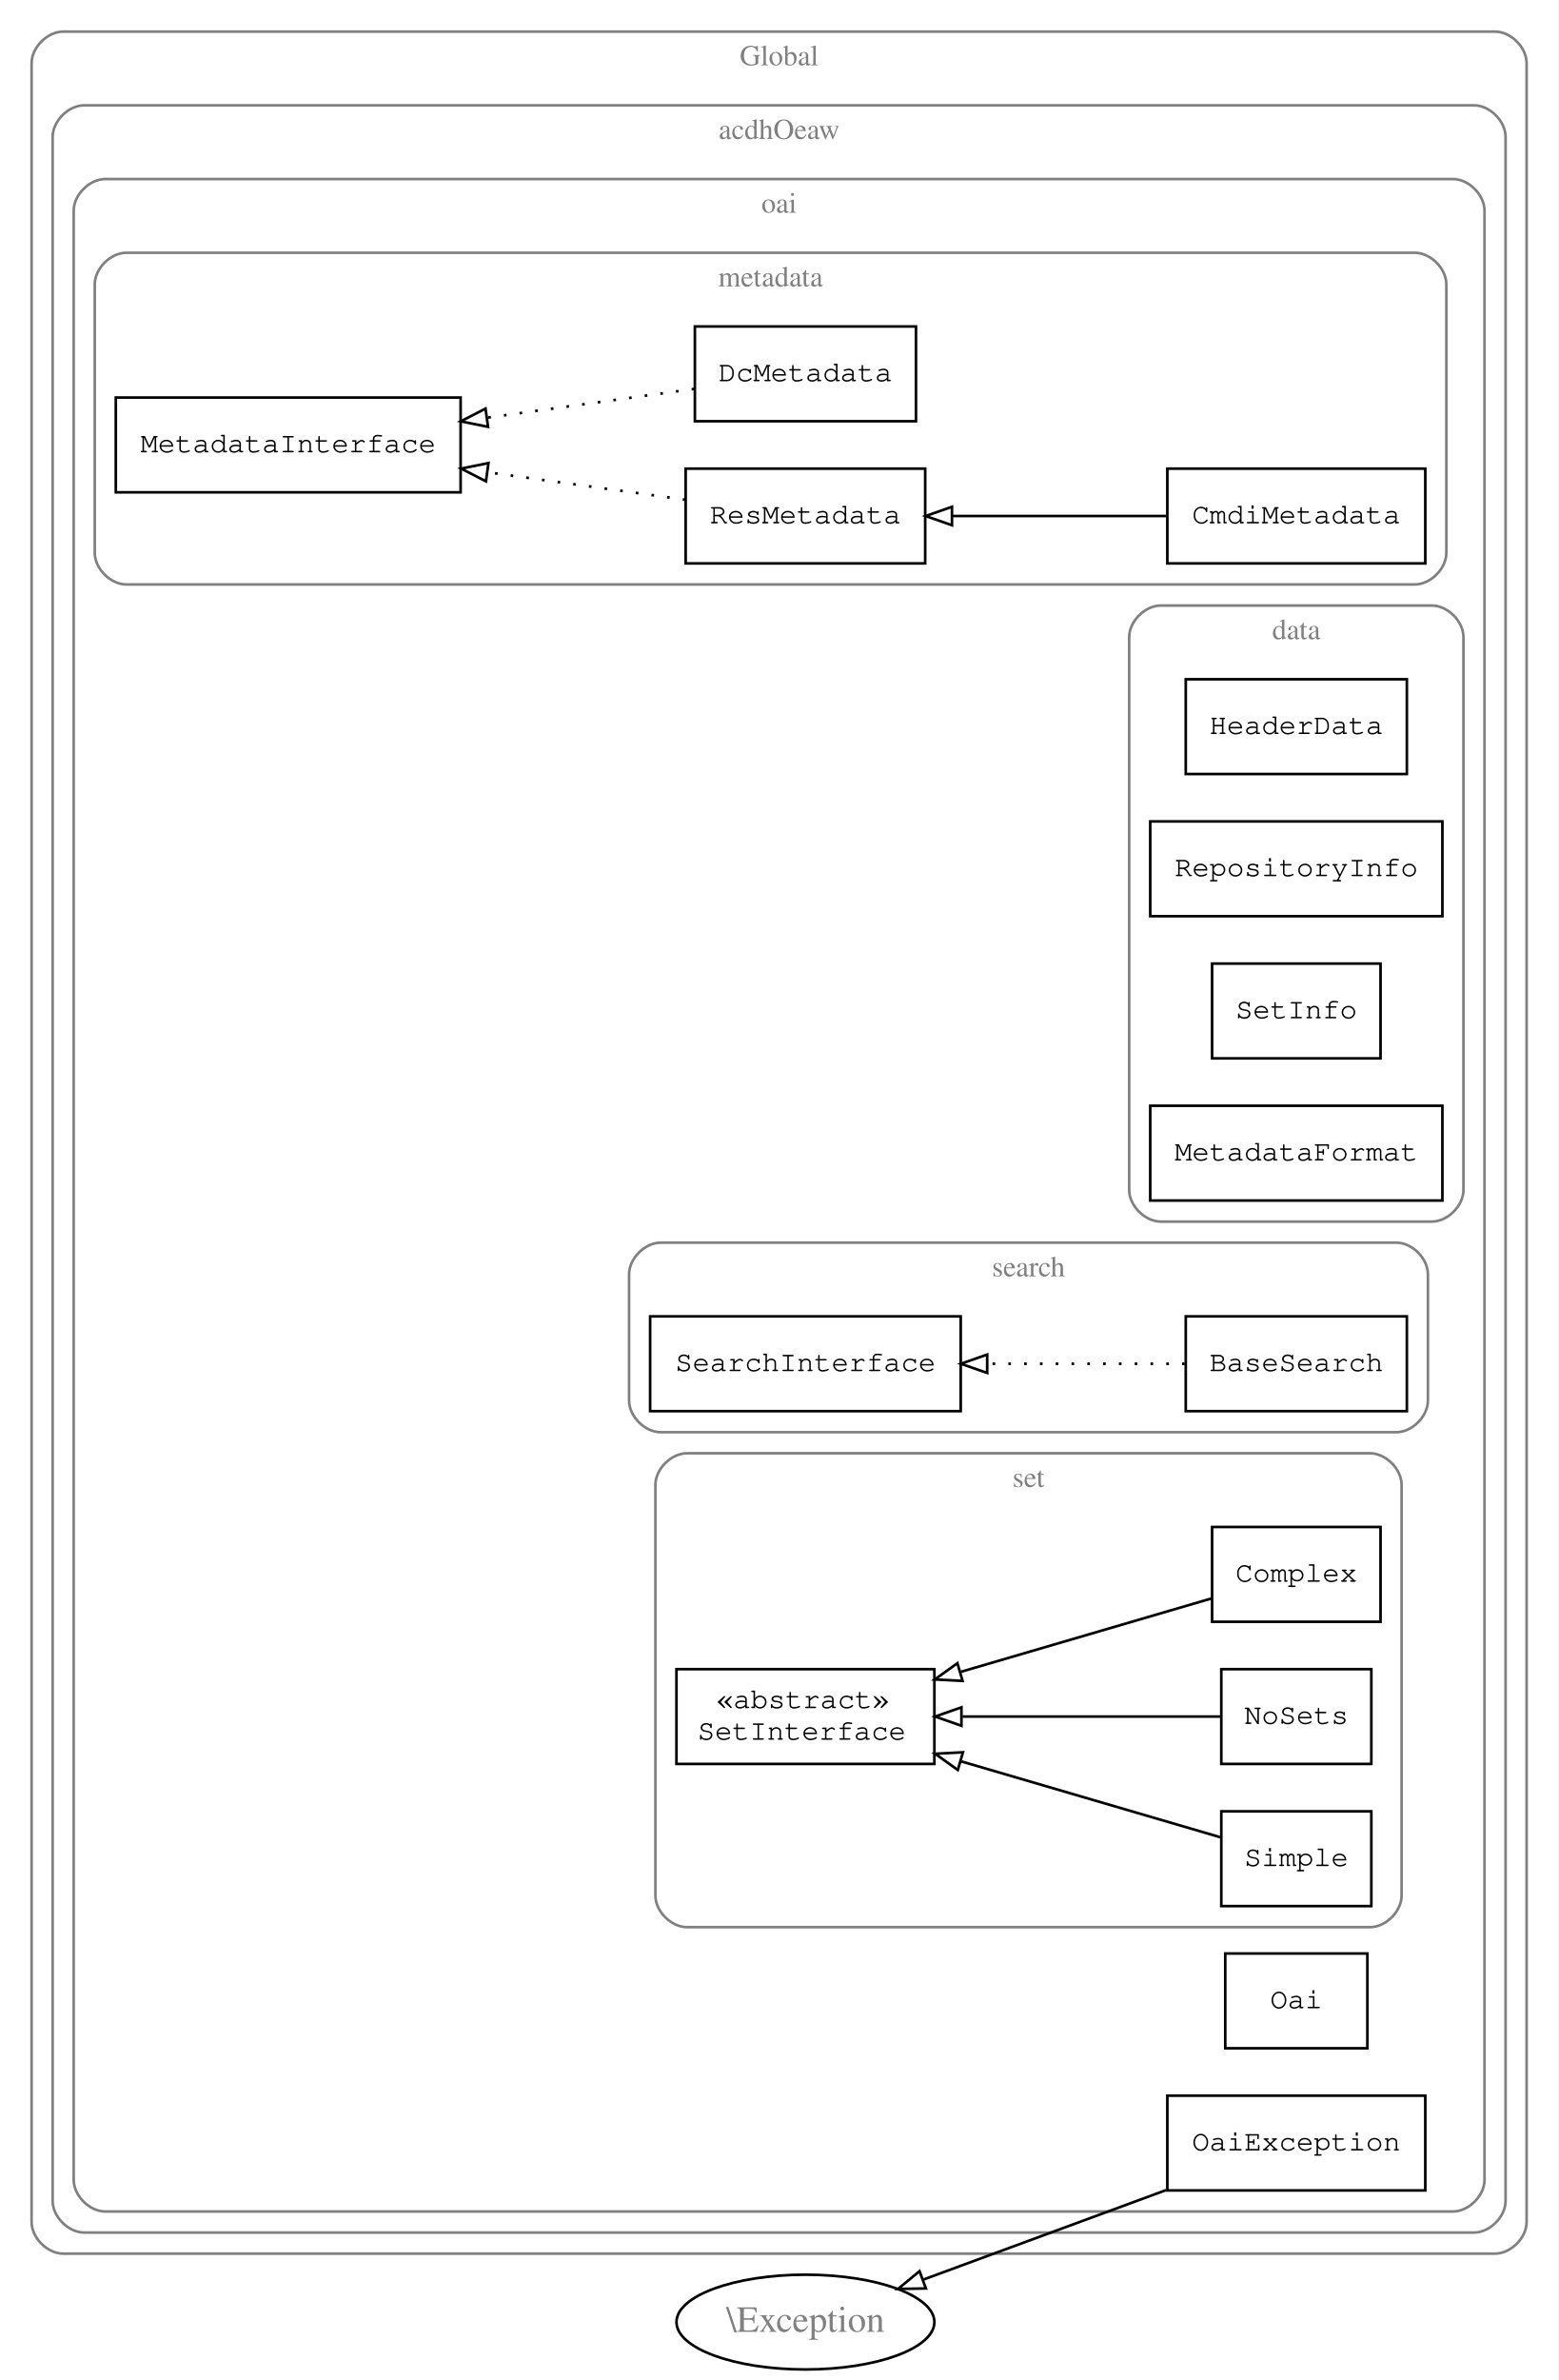
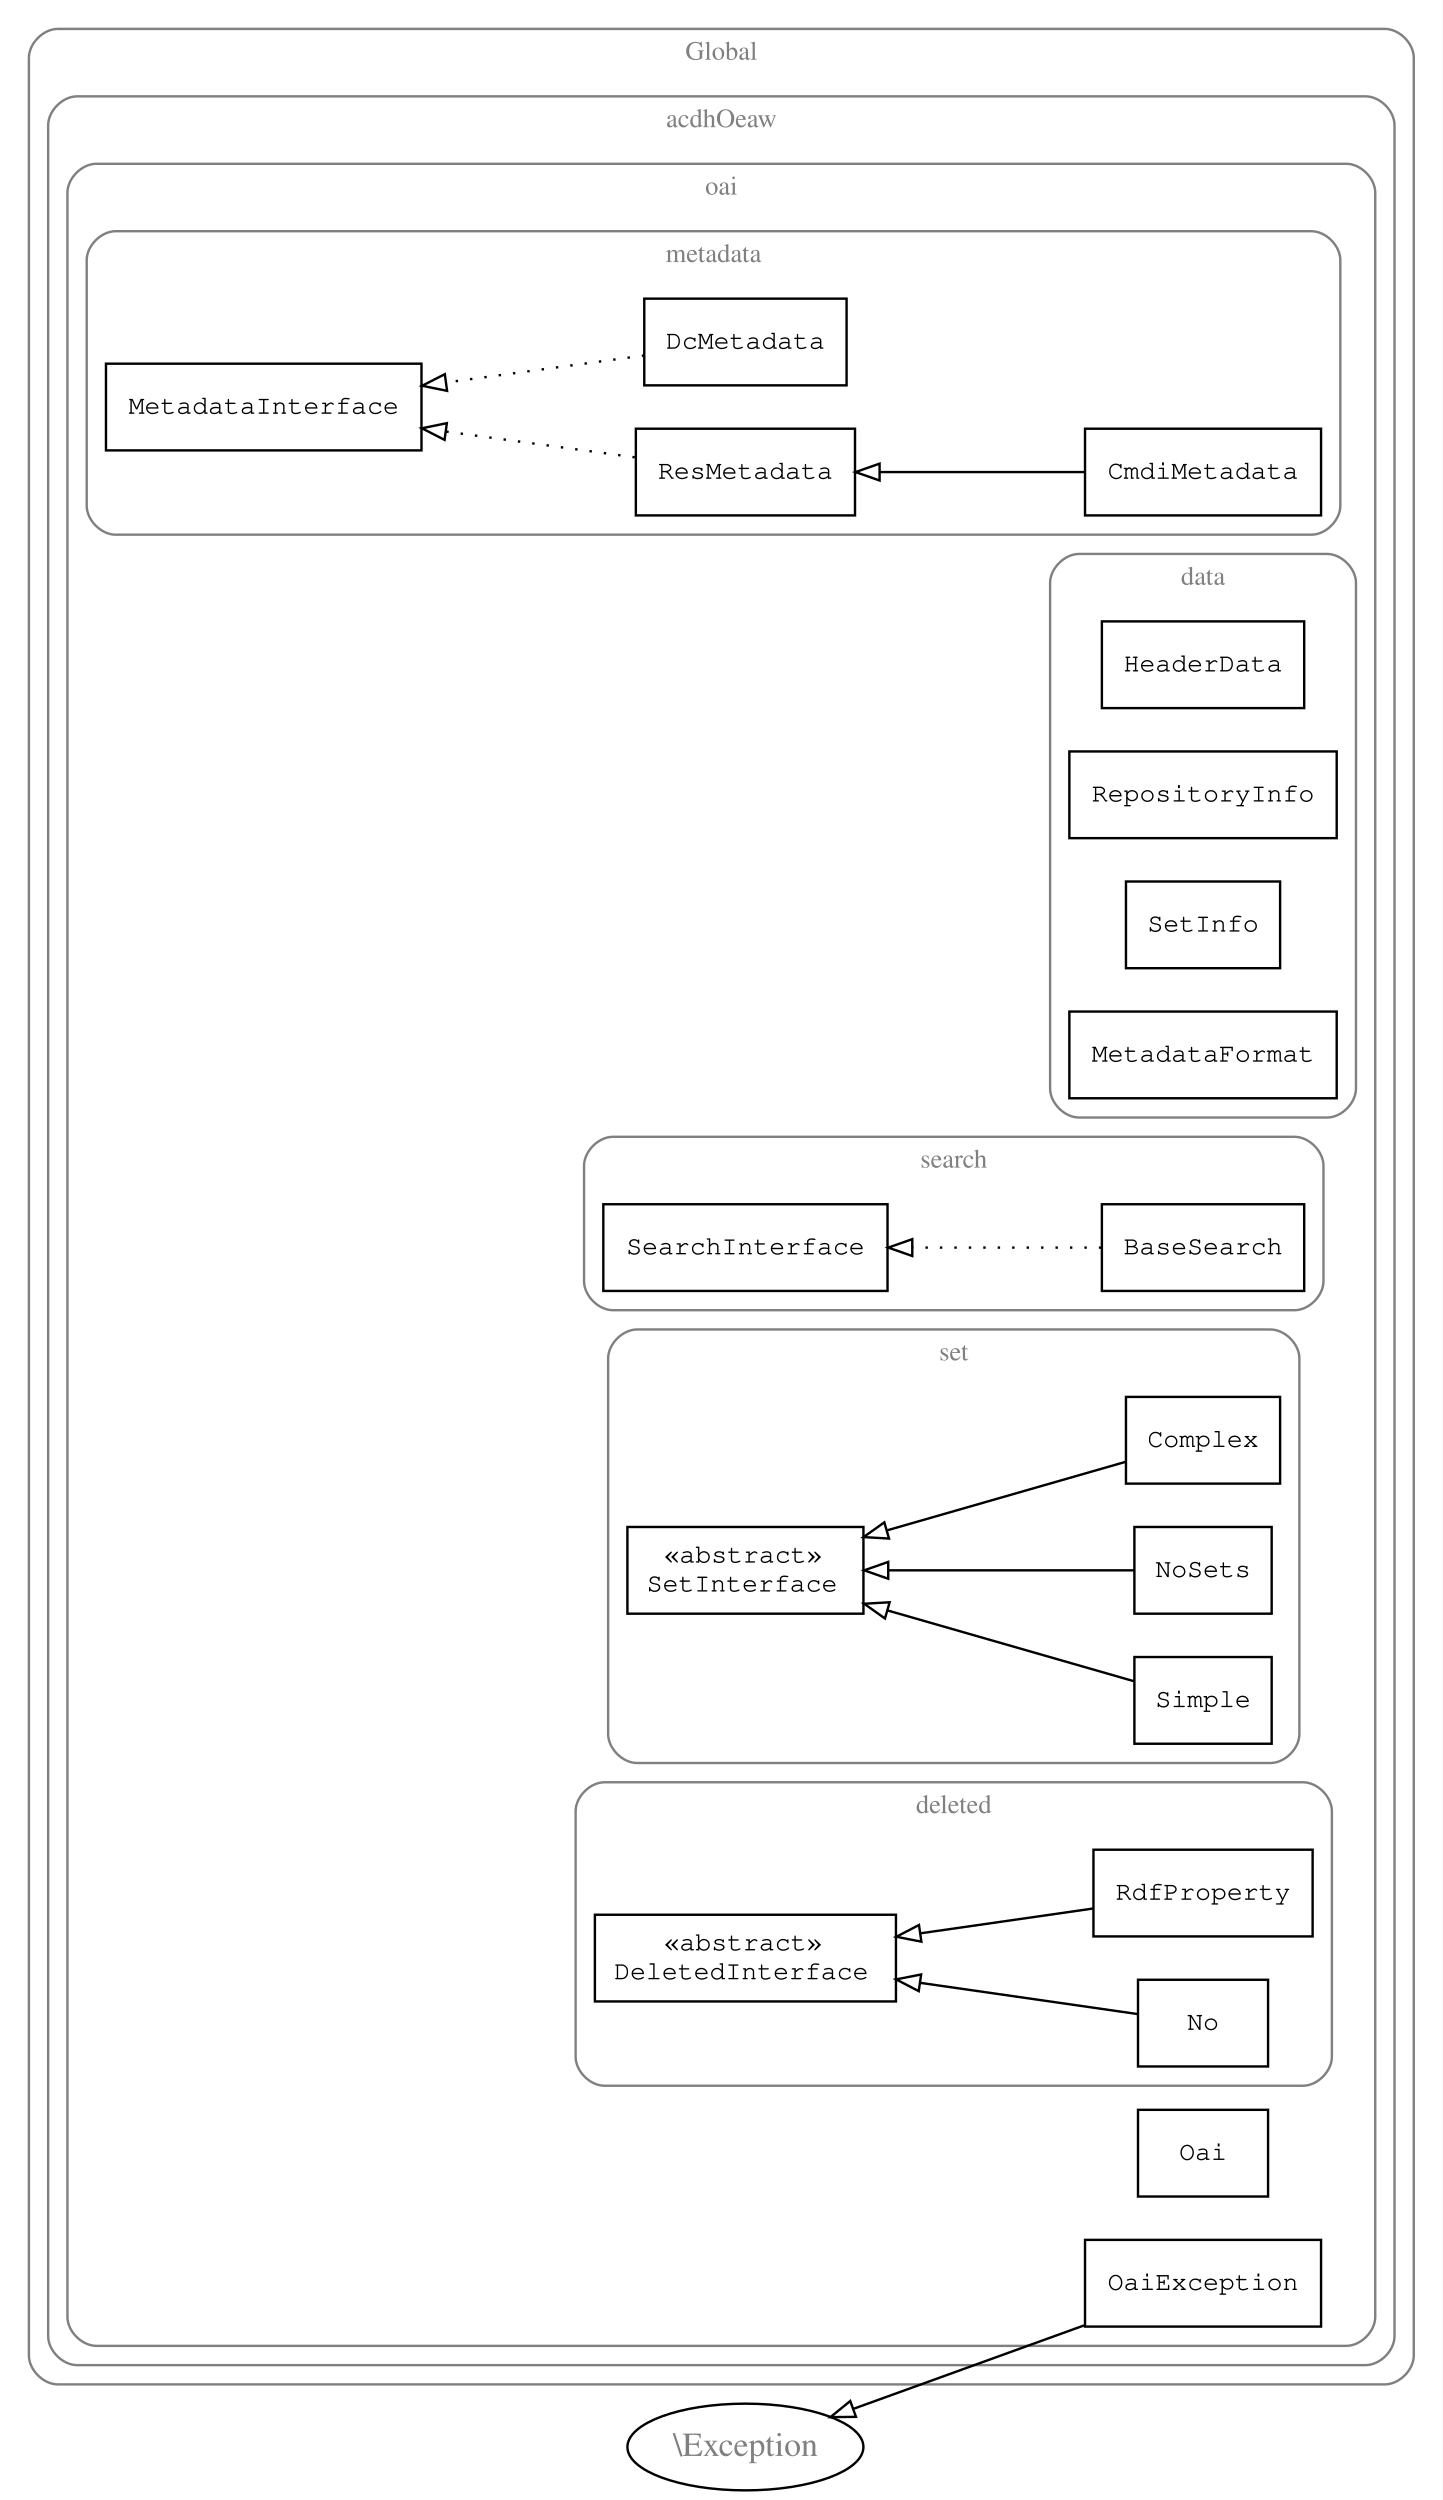
- <svg xmlns="http://www.w3.org/2000/svg" width="592pt" height="904pt" viewBox="0.00 0.00 592.00 904.00">
-   <g id="graph0" class="graph" transform="scale(1 1) rotate(0) translate(4 900)">
-     <polygon fill="white" stroke="none" points="-4,4 -4,-900 588,-900 588,4 -4,4" />
+ <svg xmlns="http://www.w3.org/2000/svg" width="599pt" height="1038pt" viewBox="0.00 0.00 599.00 1038.00">
+   <g id="graph0" class="graph" transform="scale(1 1) rotate(0) translate(4 1034)">
+     <polygon fill="white" stroke="none" points="-4,4 -4,-1034 595,-1034 595,4 -4,4" />
    <g id="clust1" class="cluster">
-       <path fill="none" stroke="gray" d="M20,-44C20,-44 564,-44 564,-44 570,-44 576,-50 576,-56 576,-56 576,-876 576,-876 576,-882 570,-888 564,-888 564,-888 20,-888 20,-888 14,-888 8,-882 8,-876 8,-876 8,-56 8,-56 8,-50 14,-44 20,-44" />
-       <text text-anchor="middle" x="292" y="-875.2" font-family="Times,serif" font-size="11.00" fill="gray">Global</text>
+       <path fill="none" stroke="gray" d="M20,-44C20,-44 571,-44 571,-44 577,-44 583,-50 583,-56 583,-56 583,-1010 583,-1010 583,-1016 577,-1022 571,-1022 571,-1022 20,-1022 20,-1022 14,-1022 8,-1016 8,-1010 8,-1010 8,-56 8,-56 8,-50 14,-44 20,-44" />
+       <text text-anchor="middle" x="295.5" y="-1009.2" font-family="Times,serif" font-size="11.00" fill="gray">Global</text>
    </g>
    <g id="clust2" class="cluster">
-       <path fill="none" stroke="gray" d="M28,-52C28,-52 556,-52 556,-52 562,-52 568,-58 568,-64 568,-64 568,-848 568,-848 568,-854 562,-860 556,-860 556,-860 28,-860 28,-860 22,-860 16,-854 16,-848 16,-848 16,-64 16,-64 16,-58 22,-52 28,-52" />
-       <text text-anchor="middle" x="292" y="-847.2" font-family="Times,serif" font-size="11.00" fill="gray">acdhOeaw</text>
+       <path fill="none" stroke="gray" d="M28,-52C28,-52 563,-52 563,-52 569,-52 575,-58 575,-64 575,-64 575,-982 575,-982 575,-988 569,-994 563,-994 563,-994 28,-994 28,-994 22,-994 16,-988 16,-982 16,-982 16,-64 16,-64 16,-58 22,-52 28,-52" />
+       <text text-anchor="middle" x="295.5" y="-981.2" font-family="Times,serif" font-size="11.00" fill="gray">acdhOeaw</text>
    </g>
    <g id="clust3" class="cluster">
-       <path fill="none" stroke="gray" d="M36,-60C36,-60 548,-60 548,-60 554,-60 560,-66 560,-72 560,-72 560,-820 560,-820 560,-826 554,-832 548,-832 548,-832 36,-832 36,-832 30,-832 24,-826 24,-820 24,-820 24,-72 24,-72 24,-66 30,-60 36,-60" />
-       <text text-anchor="middle" x="292" y="-819.2" font-family="Times,serif" font-size="11.00" fill="gray">oai</text>
+       <path fill="none" stroke="gray" d="M36,-60C36,-60 555,-60 555,-60 561,-60 567,-66 567,-72 567,-72 567,-954 567,-954 567,-960 561,-966 555,-966 555,-966 36,-966 36,-966 30,-966 24,-960 24,-954 24,-954 24,-72 24,-72 24,-66 30,-60 36,-60" />
+       <text text-anchor="middle" x="295.5" y="-953.2" font-family="Times,serif" font-size="11.00" fill="gray">oai</text>
    </g>
    <g id="clust4" class="cluster">
-       <path fill="none" stroke="gray" d="M44,-678C44,-678 533.5,-678 533.5,-678 539.5,-678 545.5,-684 545.5,-690 545.5,-690 545.5,-792 545.5,-792 545.5,-798 539.5,-804 533.5,-804 533.5,-804 44,-804 44,-804 38,-804 32,-798 32,-792 32,-792 32,-690 32,-690 32,-684 38,-678 44,-678" />
-       <text text-anchor="middle" x="288.75" y="-791.2" font-family="Times,serif" font-size="11.00" fill="gray">metadata</text>
+       <path fill="none" stroke="gray" d="M44,-812C44,-812 540.5,-812 540.5,-812 546.5,-812 552.5,-818 552.5,-824 552.5,-824 552.5,-926 552.5,-926 552.5,-932 546.5,-938 540.5,-938 540.5,-938 44,-938 44,-938 38,-938 32,-932 32,-926 32,-926 32,-824 32,-824 32,-818 38,-812 44,-812" />
+       <text text-anchor="middle" x="292.25" y="-925.2" font-family="Times,serif" font-size="11.00" fill="gray">metadata</text>
    </g>
    <g id="clust5" class="cluster">
-       <path fill="none" stroke="gray" d="M437,-436C437,-436 540,-436 540,-436 546,-436 552,-442 552,-448 552,-448 552,-658 552,-658 552,-664 546,-670 540,-670 540,-670 437,-670 437,-670 431,-670 425,-664 425,-658 425,-658 425,-448 425,-448 425,-442 431,-436 437,-436" />
-       <text text-anchor="middle" x="488.5" y="-657.2" font-family="Times,serif" font-size="11.00" fill="gray">data</text>
+       <path fill="none" stroke="gray" d="M444,-570C444,-570 547,-570 547,-570 553,-570 559,-576 559,-582 559,-582 559,-792 559,-792 559,-798 553,-804 547,-804 547,-804 444,-804 444,-804 438,-804 432,-798 432,-792 432,-792 432,-582 432,-582 432,-576 438,-570 444,-570" />
+       <text text-anchor="middle" x="495.5" y="-791.2" font-family="Times,serif" font-size="11.00" fill="gray">data</text>
    </g>
    <g id="clust6" class="cluster">
-       <path fill="none" stroke="gray" d="M247,-356C247,-356 526.5,-356 526.5,-356 532.5,-356 538.5,-362 538.5,-368 538.5,-368 538.5,-416 538.5,-416 538.5,-422 532.5,-428 526.5,-428 526.5,-428 247,-428 247,-428 241,-428 235,-422 235,-416 235,-416 235,-368 235,-368 235,-362 241,-356 247,-356" />
-       <text text-anchor="middle" x="386.75" y="-415.2" font-family="Times,serif" font-size="11.00" fill="gray">search</text>
+       <path fill="none" stroke="gray" d="M250.5,-490C250.5,-490 533.5,-490 533.5,-490 539.5,-490 545.5,-496 545.5,-502 545.5,-502 545.5,-550 545.5,-550 545.5,-556 539.5,-562 533.5,-562 533.5,-562 250.5,-562 250.5,-562 244.5,-562 238.5,-556 238.5,-550 238.5,-550 238.5,-502 238.5,-502 238.5,-496 244.5,-490 250.5,-490" />
+       <text text-anchor="middle" x="392" y="-549.2" font-family="Times,serif" font-size="11.00" fill="gray">search</text>
    </g>
    <g id="clust7" class="cluster">
-       <path fill="none" stroke="gray" d="M257,-168C257,-168 516.5,-168 516.5,-168 522.5,-168 528.5,-174 528.5,-180 528.5,-180 528.5,-336 528.5,-336 528.5,-342 522.5,-348 516.5,-348 516.5,-348 257,-348 257,-348 251,-348 245,-342 245,-336 245,-336 245,-180 245,-180 245,-174 251,-168 257,-168" />
-       <text text-anchor="middle" x="386.75" y="-335.2" font-family="Times,serif" font-size="11.00" fill="gray">set</text>
+       <path fill="none" stroke="gray" d="M260.5,-302C260.5,-302 523.5,-302 523.5,-302 529.5,-302 535.5,-308 535.5,-314 535.5,-314 535.5,-470 535.5,-470 535.5,-476 529.5,-482 523.5,-482 523.5,-482 260.5,-482 260.5,-482 254.5,-482 248.5,-476 248.5,-470 248.5,-470 248.5,-314 248.5,-314 248.5,-308 254.5,-302 260.5,-302" />
+       <text text-anchor="middle" x="392" y="-469.2" font-family="Times,serif" font-size="11.00" fill="gray">set</text>
+     </g>
+     <g id="clust8" class="cluster">
+       <path fill="none" stroke="gray" d="M247,-168C247,-168 537,-168 537,-168 543,-168 549,-174 549,-180 549,-180 549,-282 549,-282 549,-288 543,-294 537,-294 537,-294 247,-294 247,-294 241,-294 235,-288 235,-282 235,-282 235,-180 235,-180 235,-174 241,-168 247,-168" />
+       <text text-anchor="middle" x="392" y="-281.2" font-family="Times,serif" font-size="11.00" fill="gray">deleted</text>
    </g>
    <g id="node1" class="node">
-       <polygon fill="none" stroke="black" points="344,-776 260,-776 260,-740 344,-740 344,-776" />
-       <text text-anchor="middle" x="302" y="-755.2" font-family="Courier,monospace" font-size="11.00">DcMetadata</text>
+       <polygon fill="none" stroke="black" points="347.5,-910 263.5,-910 263.5,-874 347.5,-874 347.5,-910" />
+       <text text-anchor="middle" x="305.5" y="-889.2" font-family="Courier,monospace" font-size="11.00">DcMetadata</text>
    </g>
    <g id="node4" class="node">
-       <polygon fill="none" stroke="black" points="171,-749 40,-749 40,-713 171,-713 171,-749" />
-       <text text-anchor="middle" x="105.5" y="-728.2" font-family="Courier,monospace" font-size="11.00">MetadataInterface</text>
+       <polygon fill="none" stroke="black" points="171,-883 40,-883 40,-847 171,-847 171,-883" />
+       <text text-anchor="middle" x="105.5" y="-862.2" font-family="Courier,monospace" font-size="11.00">MetadataInterface</text>
    </g>
    <g id="edge1" class="edge">
-       <path fill="none" stroke="black" stroke-dasharray="1,5" d="M259.752,-752.274C236.91,-749.103 207.817,-745.065 181.13,-741.36" />
-       <polygon fill="none" stroke="black" points="181.424,-737.867 171.038,-739.959 180.461,-744.801 181.424,-737.867" />
+       <path fill="none" stroke="black" stroke-dasharray="1,5" d="M263.474,-886.406C239.767,-883.173 209.211,-879.006 181.367,-875.209" />
+       <polygon fill="none" stroke="black" points="181.63,-871.713 171.249,-873.829 180.684,-878.649 181.63,-871.713" />
    </g>
    <g id="node2" class="node">
-       <polygon fill="none" stroke="black" points="347.5,-722 256.5,-722 256.5,-686 347.5,-686 347.5,-722" />
-       <text text-anchor="middle" x="302" y="-701.2" font-family="Courier,monospace" font-size="11.00">ResMetadata</text>
+       <polygon fill="none" stroke="black" points="351,-856 260,-856 260,-820 351,-820 351,-856" />
+       <text text-anchor="middle" x="305.5" y="-835.2" font-family="Courier,monospace" font-size="11.00">ResMetadata</text>
    </g>
    <g id="edge2" class="edge">
-       <path fill="none" stroke="black" stroke-dasharray="1,5" d="M256.378,-710.194C234.1,-713.287 206.55,-717.111 181.171,-720.634" />
-       <polygon fill="none" stroke="black" points="180.621,-717.177 171.197,-722.019 181.583,-724.111 180.621,-717.177" />
+       <path fill="none" stroke="black" stroke-dasharray="1,5" d="M259.571,-844.127C236.402,-847.286 207.534,-851.223 181.132,-854.823" />
+       <polygon fill="none" stroke="black" points="180.586,-851.365 171.151,-856.184 181.532,-858.301 180.586,-851.365" />
    </g>
    <g id="node3" class="node">
-       <polygon fill="none" stroke="black" points="537.5,-722 439.5,-722 439.5,-686 537.5,-686 537.5,-722" />
-       <text text-anchor="middle" x="488.5" y="-701.2" font-family="Courier,monospace" font-size="11.00">CmdiMetadata</text>
+       <polygon fill="none" stroke="black" points="544.5,-856 446.5,-856 446.5,-820 544.5,-820 544.5,-856" />
+       <text text-anchor="middle" x="495.5" y="-835.2" font-family="Courier,monospace" font-size="11.00">CmdiMetadata</text>
    </g>
    <g id="edge7" class="edge">
-       <path fill="none" stroke="black" d="M439.025,-704C414.047,-704 383.496,-704 357.68,-704" />
-       <polygon fill="none" stroke="black" points="357.673,-700.5 347.673,-704 357.673,-707.5 357.673,-700.5" />
+       <path fill="none" stroke="black" d="M446.085,-838C420.135,-838 388.068,-838 361.216,-838" />
+       <polygon fill="none" stroke="black" points="361.204,-834.5 351.204,-838 361.204,-841.5 361.204,-834.5" />
    </g>
    <g id="node5" class="node">
-       <polygon fill="none" stroke="black" points="530.5,-642 446.5,-642 446.5,-606 530.5,-606 530.5,-642" />
-       <text text-anchor="middle" x="488.5" y="-621.2" font-family="Courier,monospace" font-size="11.00">HeaderData</text>
+       <polygon fill="none" stroke="black" points="537.5,-776 453.5,-776 453.5,-740 537.5,-740 537.5,-776" />
+       <text text-anchor="middle" x="495.5" y="-755.2" font-family="Courier,monospace" font-size="11.00">HeaderData</text>
    </g>
    <g id="node6" class="node">
-       <polygon fill="none" stroke="black" points="544,-588 433,-588 433,-552 544,-552 544,-588" />
-       <text text-anchor="middle" x="488.5" y="-567.2" font-family="Courier,monospace" font-size="11.00">RepositoryInfo</text>
+       <polygon fill="none" stroke="black" points="551,-722 440,-722 440,-686 551,-686 551,-722" />
+       <text text-anchor="middle" x="495.5" y="-701.2" font-family="Courier,monospace" font-size="11.00">RepositoryInfo</text>
    </g>
    <g id="node7" class="node">
-       <polygon fill="none" stroke="black" points="520.5,-534 456.5,-534 456.5,-498 520.5,-498 520.5,-534" />
-       <text text-anchor="middle" x="488.5" y="-513.2" font-family="Courier,monospace" font-size="11.00">SetInfo</text>
+       <polygon fill="none" stroke="black" points="527.5,-668 463.5,-668 463.5,-632 527.5,-632 527.5,-668" />
+       <text text-anchor="middle" x="495.5" y="-647.2" font-family="Courier,monospace" font-size="11.00">SetInfo</text>
    </g>
    <g id="node8" class="node">
-       <polygon fill="none" stroke="black" points="544,-480 433,-480 433,-444 544,-444 544,-480" />
-       <text text-anchor="middle" x="488.5" y="-459.2" font-family="Courier,monospace" font-size="11.00">MetadataFormat</text>
+       <polygon fill="none" stroke="black" points="551,-614 440,-614 440,-578 551,-578 551,-614" />
+       <text text-anchor="middle" x="495.5" y="-593.2" font-family="Courier,monospace" font-size="11.00">MetadataFormat</text>
    </g>
    <g id="node9" class="node">
-       <polygon fill="none" stroke="black" points="530.5,-400 446.5,-400 446.5,-364 530.5,-364 530.5,-400" />
-       <text text-anchor="middle" x="488.5" y="-379.2" font-family="Courier,monospace" font-size="11.00">BaseSearch</text>
+       <polygon fill="none" stroke="black" points="537.5,-534 453.5,-534 453.5,-498 537.5,-498 537.5,-534" />
+       <text text-anchor="middle" x="495.5" y="-513.2" font-family="Courier,monospace" font-size="11.00">BaseSearch</text>
    </g>
    <g id="node10" class="node">
-       <polygon fill="none" stroke="black" points="361,-400 243,-400 243,-364 361,-364 361,-400" />
-       <text text-anchor="middle" x="302" y="-379.2" font-family="Courier,monospace" font-size="11.00">SearchInterface</text>
+       <polygon fill="none" stroke="black" points="364.5,-534 246.5,-534 246.5,-498 364.5,-498 364.5,-534" />
+       <text text-anchor="middle" x="305.5" y="-513.2" font-family="Courier,monospace" font-size="11.00">SearchInterface</text>
    </g>
    <g id="edge3" class="edge">
-       <path fill="none" stroke="black" stroke-dasharray="1,5" d="M446.095,-382C424.057,-382 396.39,-382 371.272,-382" />
-       <polygon fill="none" stroke="black" points="371.057,-378.5 361.056,-382 371.056,-385.5 371.057,-378.5" />
+       <path fill="none" stroke="black" stroke-dasharray="1,5" d="M453.243,-516C430.342,-516 401.265,-516 375.046,-516" />
+       <polygon fill="none" stroke="black" points="374.777,-512.5 364.777,-516 374.777,-519.5 374.777,-512.5" />
    </g>
    <g id="node11" class="node">
-       <polygon fill="none" stroke="black" points="520.5,-320 456.5,-320 456.5,-284 520.5,-284 520.5,-320" />
-       <text text-anchor="middle" x="488.5" y="-299.2" font-family="Courier,monospace" font-size="11.00">Complex</text>
+       <polygon fill="none" stroke="black" points="527.5,-454 463.5,-454 463.5,-418 527.5,-418 527.5,-454" />
+       <text text-anchor="middle" x="495.5" y="-433.2" font-family="Courier,monospace" font-size="11.00">Complex</text>
    </g>
    <g id="node13" class="node">
-       <polygon fill="none" stroke="black" points="351,-266 253,-266 253,-230 351,-230 351,-266" />
-       <text text-anchor="start" x="268" y="-251.2" font-family="Courier,monospace" font-size="11.00">«abstract»</text>
-       <text text-anchor="start" x="261" y="-239.2" font-family="Courier,monospace" font-size="11.00">SetInterface</text>
+       <polygon fill="none" stroke="black" points="354.5,-400 256.5,-400 256.5,-364 354.5,-364 354.5,-400" />
+       <text text-anchor="start" x="271.5" y="-385.2" font-family="Courier,monospace" font-size="11.00">«abstract»</text>
+       <text text-anchor="start" x="264.5" y="-373.2" font-family="Courier,monospace" font-size="11.00">SetInterface</text>
    </g>
    <g id="edge5" class="edge">
-       <path fill="none" stroke="black" d="M456.202,-292.84C430.227,-285.237 392.581,-274.219 361.108,-265.007" />
-       <polygon fill="none" stroke="black" points="361.709,-261.536 351.129,-262.087 359.743,-268.255 361.709,-261.536" />
+       <path fill="none" stroke="black" d="M463.456,-427.083C436.614,-419.373 397.096,-408.022 364.43,-398.639" />
+       <polygon fill="none" stroke="black" points="365.111,-395.194 354.533,-395.797 363.178,-401.922 365.111,-395.194" />
    </g>
    <g id="node12" class="node">
-       <polygon fill="none" stroke="black" points="517,-266 460,-266 460,-230 517,-230 517,-266" />
-       <text text-anchor="middle" x="488.5" y="-245.2" font-family="Courier,monospace" font-size="11.00">NoSets</text>
+       <polygon fill="none" stroke="black" points="524,-400 467,-400 467,-364 524,-364 524,-400" />
+       <text text-anchor="middle" x="495.5" y="-379.2" font-family="Courier,monospace" font-size="11.00">NoSets</text>
    </g>
    <g id="edge6" class="edge">
-       <path fill="none" stroke="black" d="M459.878,-248C434.026,-248 394.566,-248 361.69,-248" />
-       <polygon fill="none" stroke="black" points="361.273,-244.5 351.273,-248 361.273,-251.5 361.273,-244.5" />
+       <path fill="none" stroke="black" d="M466.76,-382C440.102,-382 398.977,-382 365.062,-382" />
+       <polygon fill="none" stroke="black" points="364.793,-378.5 354.793,-382 364.793,-385.5 364.793,-378.5" />
    </g>
    <g id="node14" class="node">
-       <polygon fill="none" stroke="black" points="517,-212 460,-212 460,-176 517,-176 517,-212" />
-       <text text-anchor="middle" x="488.5" y="-191.2" font-family="Courier,monospace" font-size="11.00">Simple</text>
+       <polygon fill="none" stroke="black" points="524,-346 467,-346 467,-310 524,-310 524,-346" />
+       <text text-anchor="middle" x="495.5" y="-325.2" font-family="Courier,monospace" font-size="11.00">Simple</text>
    </g>
    <g id="edge8" class="edge">
-       <path fill="none" stroke="black" d="M459.878,-202.084C433.915,-209.684 394.224,-221.3 361.263,-230.947" />
-       <polygon fill="none" stroke="black" points="359.887,-227.703 351.273,-233.871 361.853,-234.421 359.887,-227.703" />
+       <path fill="none" stroke="black" d="M466.76,-335.968C439.987,-343.658 398.622,-355.539 364.624,-365.305" />
+       <polygon fill="none" stroke="black" points="363.438,-362.004 354.793,-368.129 365.37,-368.732 363.438,-362.004" />
    </g>
    <g id="node15" class="node">
-       <polygon fill="none" stroke="black" points="515.5,-158 461.5,-158 461.5,-122 515.5,-122 515.5,-158" />
-       <text text-anchor="middle" x="488.5" y="-137.2" font-family="Courier,monospace" font-size="11.00">Oai</text>
+       <polygon fill="none" stroke="black" points="541,-266 450,-266 450,-230 541,-230 541,-266" />
+       <text text-anchor="middle" x="495.5" y="-245.2" font-family="Courier,monospace" font-size="11.00">RdfProperty</text>
    </g>
    <g id="node16" class="node">
-       <polygon fill="none" stroke="black" points="537.5,-104 439.5,-104 439.5,-68 537.5,-68 537.5,-104" />
-       <text text-anchor="middle" x="488.5" y="-83.2" font-family="Courier,monospace" font-size="11.00">OaiException</text>
+       <polygon fill="none" stroke="black" points="368,-239 243,-239 243,-203 368,-203 368,-239" />
+       <text text-anchor="start" x="271.5" y="-224.2" font-family="Courier,monospace" font-size="11.00">«abstract»</text>
+       <text text-anchor="start" x="251" y="-212.2" font-family="Courier,monospace" font-size="11.00">DeletedInterface</text>
+     </g>
+     <g id="edge9" class="edge">
+       <path fill="none" stroke="black" d="M449.947,-241.601C428.569,-238.531 402.423,-234.776 378.335,-231.317" />
+       <polygon fill="none" stroke="black" points="378.554,-227.812 368.158,-229.855 377.559,-234.741 378.554,-227.812" />
    </g>
    <g id="node17" class="node">
-       <ellipse fill="none" stroke="black" cx="302" cy="-18" rx="48.993" ry="18" />
-       <text text-anchor="middle" x="302" y="-14.3" font-family="Times,serif" font-size="14.00" fill="gray">\Exception</text>
+       <polygon fill="none" stroke="black" points="522.5,-212 468.5,-212 468.5,-176 522.5,-176 522.5,-212" />
+       <text text-anchor="middle" x="495.5" y="-191.2" font-family="Courier,monospace" font-size="11.00">No</text>
+     </g>
+     <g id="edge10" class="edge">
+       <path fill="none" stroke="black" d="M468.359,-197.754C445.053,-201.101 409.83,-206.16 378.187,-210.705" />
+       <polygon fill="none" stroke="black" points="377.459,-207.273 368.058,-212.159 378.454,-214.202 377.459,-207.273" />
+     </g>
+     <g id="node18" class="node">
+       <polygon fill="none" stroke="black" points="522.5,-158 468.5,-158 468.5,-122 522.5,-122 522.5,-158" />
+       <text text-anchor="middle" x="495.5" y="-137.2" font-family="Courier,monospace" font-size="11.00">Oai</text>
+     </g>
+     <g id="node19" class="node">
+       <polygon fill="none" stroke="black" points="544.5,-104 446.5,-104 446.5,-68 544.5,-68 544.5,-104" />
+       <text text-anchor="middle" x="495.5" y="-83.2" font-family="Courier,monospace" font-size="11.00">OaiException</text>
+     </g>
+     <g id="node20" class="node">
+       <ellipse fill="none" stroke="black" cx="305.5" cy="-18" rx="48.993" ry="18" />
+       <text text-anchor="middle" x="305.5" y="-14.3" font-family="Times,serif" font-size="14.00" fill="gray">\Exception</text>
    </g>
    <g id="edge4" class="edge">
-       <path fill="none" stroke="black" d="M439.025,-68.134C410.373,-57.574 374.387,-44.311 346.627,-34.079" />
-       <polygon fill="none" stroke="black" points="347.77,-30.77 337.176,-30.596 345.349,-37.339 347.77,-30.77" />
+       <path fill="none" stroke="black" d="M446.085,-68.488C416.597,-57.822 379.212,-44.3 350.555,-33.935" />
+       <polygon fill="none" stroke="black" points="351.404,-30.52 340.81,-30.41 349.023,-37.103 351.404,-30.52" />
    </g>
  </g>
</svg>
